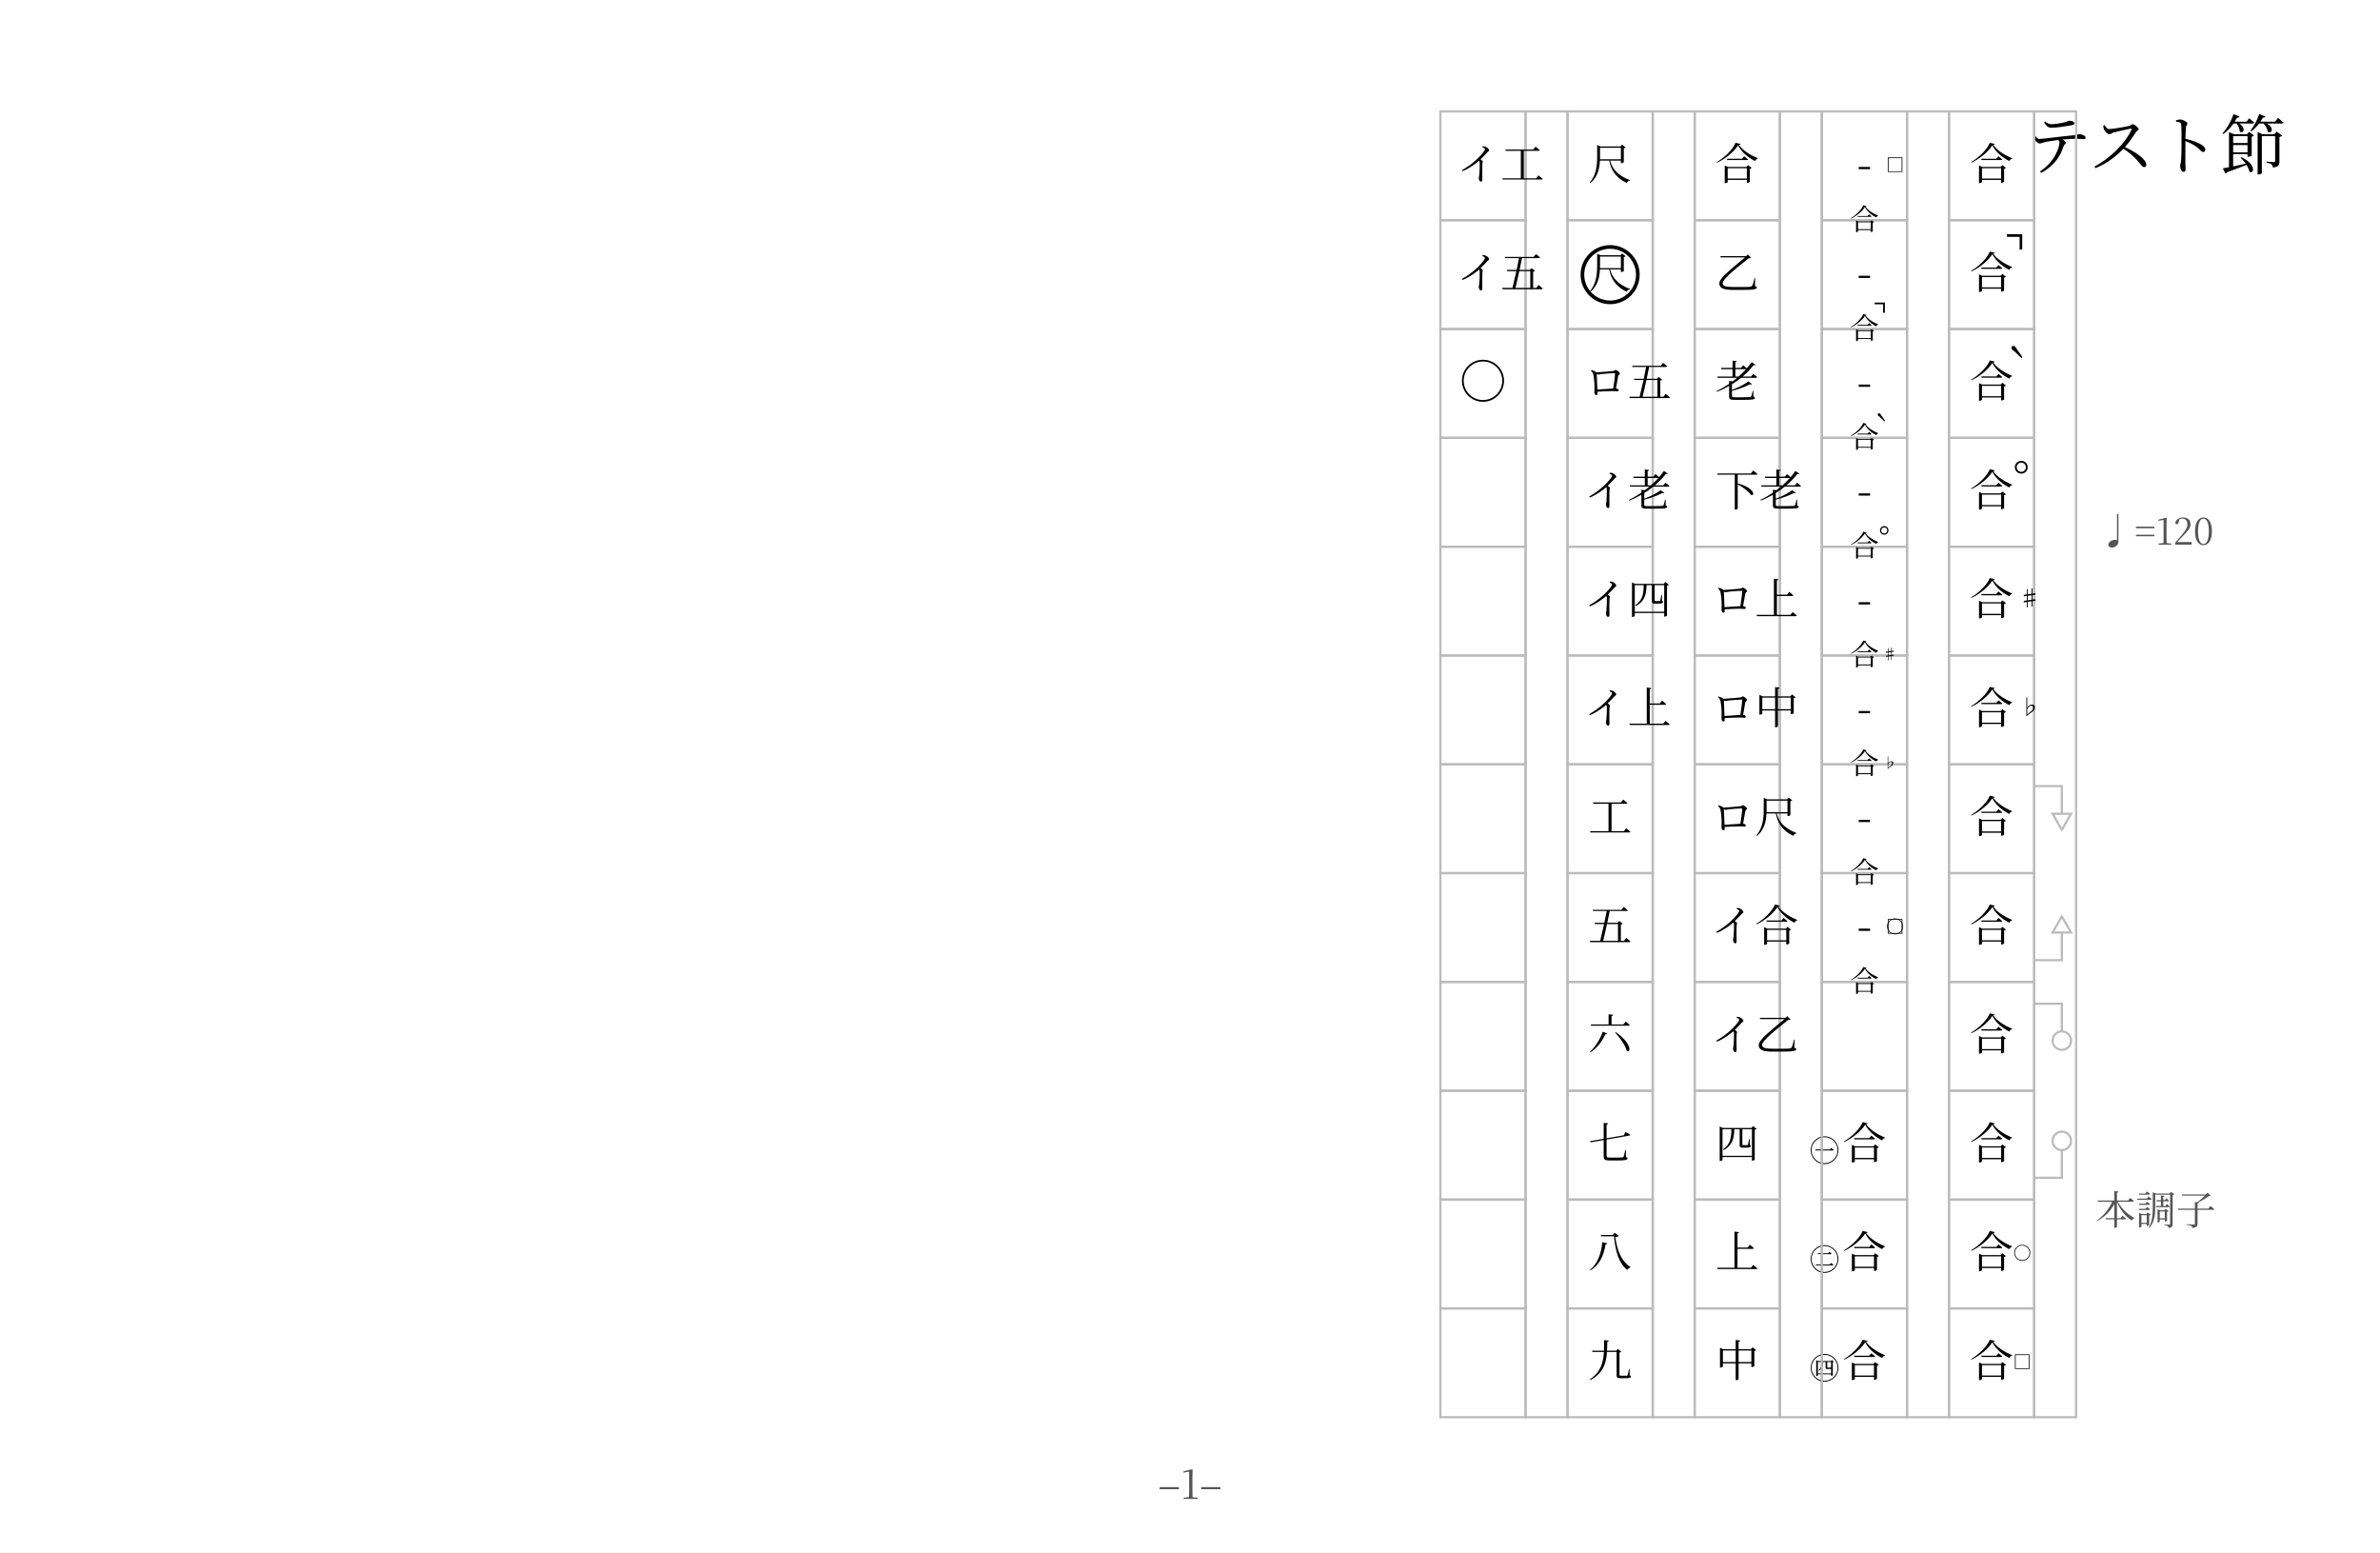
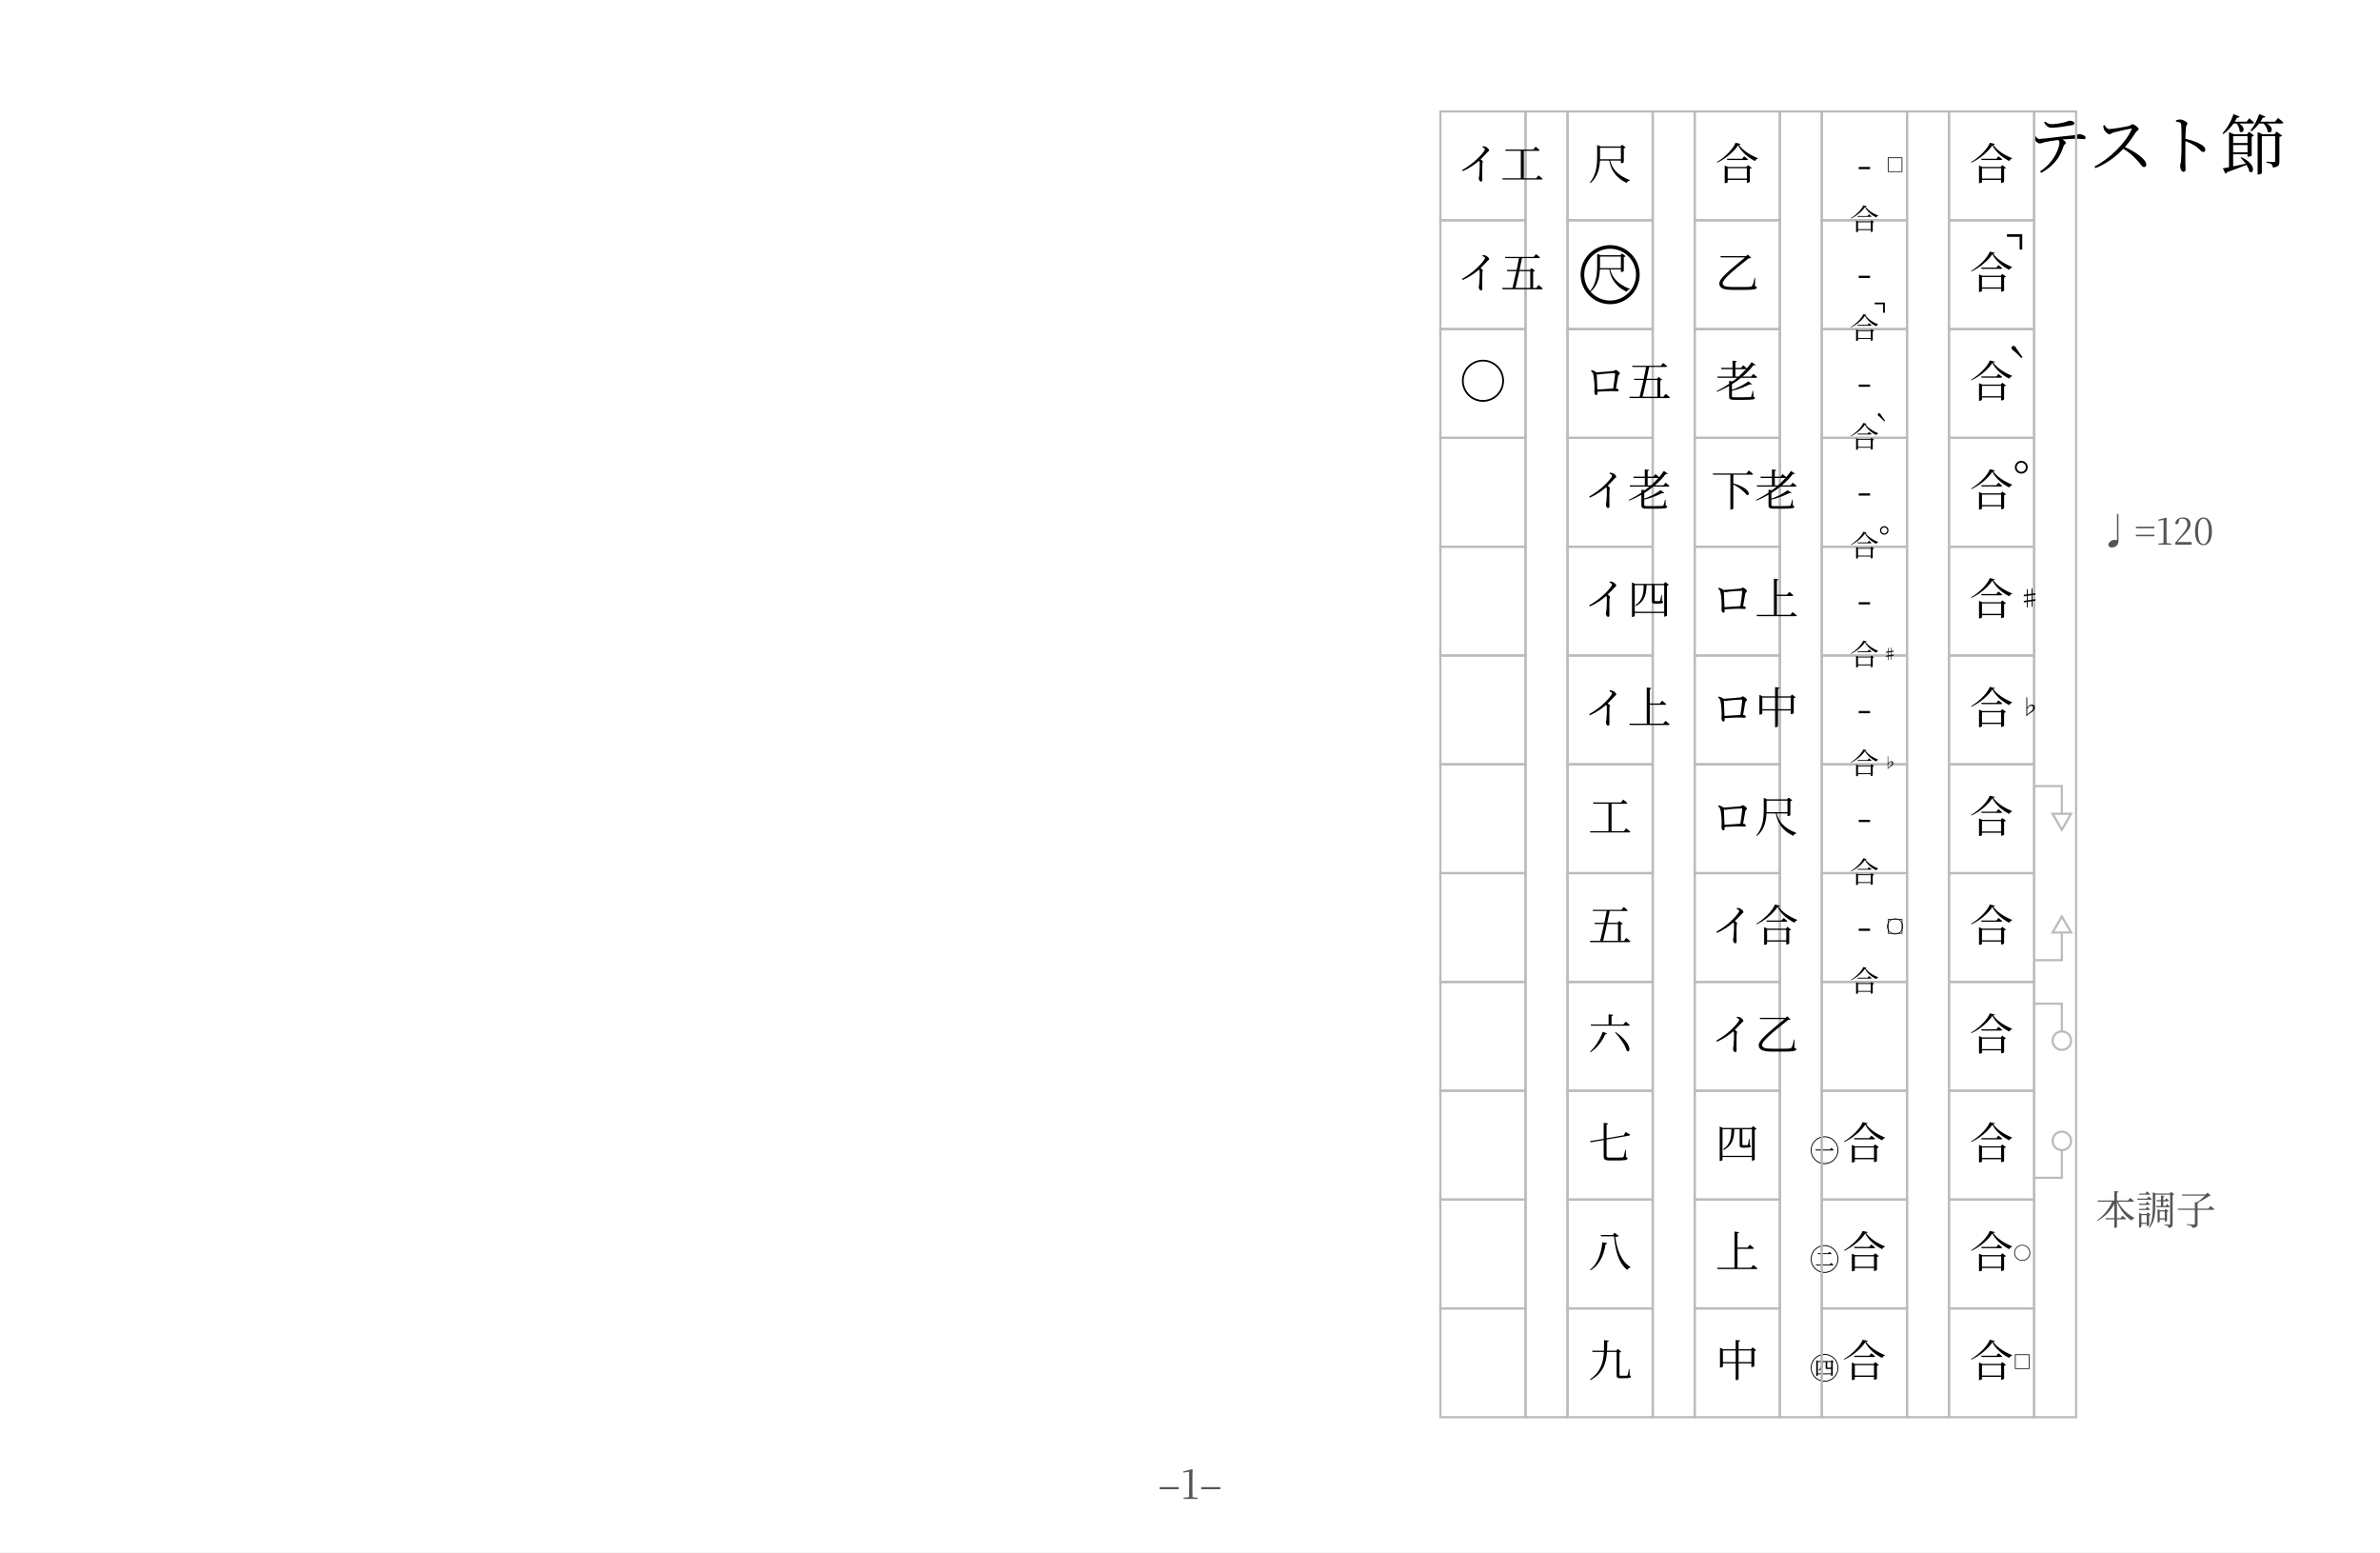
<svg xmlns="http://www.w3.org/2000/svg" width="23cm" height="15cm" viewBox="0 0 651.969 425.197">
  <rect width="100%" height="100%" fill="white" />
  <text x="590.569 590.569 590.569 590.569" y="46.361 68.361 90.361 112.361" text-anchor="middle" font-family="Hiragino Mincho ProN, YuMincho, 'MS PMincho', Noto Serif CJK JP, serif" font-size="18" fill="#000">テスト節</text>
  <text x="590.569" y="149.161" text-anchor="middle" font-family="Hiragino Mincho ProN, YuMincho, 'MS PMincho', Noto Serif CJK JP, serif" font-size="10" fill="#555">♩=120</text>
  <text x="590.569 590.569 590.569" y="335.433 351.433 367.433" text-anchor="middle" font-family="Hiragino Mincho ProN, YuMincho, 'MS PMincho', Noto Serif CJK JP, serif" font-size="11" fill="#555">本調子</text>
  <rect x="533.891" y="30.521" width="23.339" height="29.803" fill="none" stroke="#bbbbbb" stroke-width="0.6" />
  <rect x="533.891" y="60.323" width="23.339" height="29.803" fill="none" stroke="#bbbbbb" stroke-width="0.6" />
  <rect x="533.891" y="90.126" width="23.339" height="29.803" fill="none" stroke="#bbbbbb" stroke-width="0.6" />
  <rect x="533.891" y="119.928" width="23.339" height="29.803" fill="none" stroke="#bbbbbb" stroke-width="0.6" />
  <rect x="533.891" y="149.731" width="23.339" height="29.803" fill="none" stroke="#bbbbbb" stroke-width="0.6" />
  <rect x="533.891" y="179.533" width="23.339" height="29.803" fill="none" stroke="#bbbbbb" stroke-width="0.6" />
  <rect x="533.891" y="209.336" width="23.339" height="29.803" fill="none" stroke="#bbbbbb" stroke-width="0.6" />
  <rect x="533.891" y="239.138" width="23.339" height="29.803" fill="none" stroke="#bbbbbb" stroke-width="0.6" />
  <rect x="533.891" y="268.941" width="23.339" height="29.803" fill="none" stroke="#bbbbbb" stroke-width="0.6" />
  <rect x="533.891" y="298.743" width="23.339" height="29.803" fill="none" stroke="#bbbbbb" stroke-width="0.6" />
  <rect x="533.891" y="328.546" width="23.339" height="29.803" fill="none" stroke="#bbbbbb" stroke-width="0.6" />
  <rect x="533.891" y="358.348" width="23.339" height="29.803" fill="none" stroke="#bbbbbb" stroke-width="0.6" />
  <rect x="557.23" y="30.521" width="11.49" height="357.63" fill="none" stroke="#bbbbbb" stroke-width="0.6" />
  <g class="repeat-arrow" fill="none" stroke="#bbbbbb" stroke-width="0.6">
    <path d="M 557.23 215.296 L 564.813 215.296 L 564.813 222.88" />
    <polygon points="562.285,222.88 567.341,222.88 564.813,227.258" />
  </g>
  <g class="repeat-arrow" fill="none" stroke="#bbbbbb" stroke-width="0.6">
    <path d="M 557.23 262.98 L 564.813 262.98 L 564.813 255.397" />
    <polygon points="562.285,255.397 567.341,255.397 564.813,251.018" />
  </g>
  <g class="vocal-rep" fill="none" stroke="#bbbbbb" stroke-width="0.6">
    <path d="M 557.23 274.901 L 564.813 274.901 L 564.813 282.485" />
    <circle cx="564.813" cy="285.013" r="2.528" />
  </g>
  <g class="vocal-rep" fill="none" stroke="#bbbbbb" stroke-width="0.6">
    <path d="M 557.23 322.585 L 564.813 322.585 L 564.813 315.002" />
    <circle cx="564.813" cy="312.474" r="2.528" />
  </g>
  <text x="545.56" y="49.238" text-anchor="middle" font-family="Hiragino Mincho ProN, YuMincho, 'MS PMincho', Noto Serif CJK JP, serif" font-size="12" fill="black">合</text>
  <text x="545.56" y="79.04" text-anchor="middle" font-family="Hiragino Mincho ProN, YuMincho, 'MS PMincho', Noto Serif CJK JP, serif" font-size="12" fill="black">合</text>
  <text x="551.12" y="73.76" text-anchor="middle" font-family="Hiragino Mincho ProN, YuMincho, 'MS PMincho', Noto Serif CJK JP, serif" font-size="12" fill="black">⌝</text>
  <text x="545.56" y="108.843" text-anchor="middle" font-family="Hiragino Mincho ProN, YuMincho, 'MS PMincho', Noto Serif CJK JP, serif" font-size="12" fill="black">合</text>
  <text x="552.52" y="107.763" text-anchor="middle" font-family="Hiragino Mincho ProN, YuMincho, 'MS PMincho', Noto Serif CJK JP, serif" font-size="15" fill="black">｀</text>
  <text x="545.56" y="138.645" text-anchor="middle" font-family="Hiragino Mincho ProN, YuMincho, 'MS PMincho', Noto Serif CJK JP, serif" font-size="12" fill="black">合</text>
  <text x="559.06" y="138.885" text-anchor="middle" font-family="Hiragino Mincho ProN, YuMincho, 'MS PMincho', Noto Serif CJK JP, serif" font-size="15" fill="black">゜</text>
  <text x="545.56" y="168.448" text-anchor="middle" font-family="Hiragino Mincho ProN, YuMincho, 'MS PMincho', Noto Serif CJK JP, serif" font-size="12" fill="black">合</text>
  <text x="556" y="166.048" text-anchor="middle" font-family="Hiragino Mincho ProN, YuMincho, 'MS PMincho', Noto Serif CJK JP, serif" font-size="6" fill="black">♯</text>
  <text x="545.56" y="198.25" text-anchor="middle" font-family="Hiragino Mincho ProN, YuMincho, 'MS PMincho', Noto Serif CJK JP, serif" font-size="12" fill="black">合</text>
  <text x="556" y="195.85" text-anchor="middle" font-family="Hiragino Mincho ProN, YuMincho, 'MS PMincho', Noto Serif CJK JP, serif" font-size="6" fill="black">♭</text>
  <text x="545.56" y="228.053" text-anchor="middle" font-family="Hiragino Mincho ProN, YuMincho, 'MS PMincho', Noto Serif CJK JP, serif" font-size="12" fill="black">合</text>
  <text x="545.56" y="257.855" text-anchor="middle" font-family="Hiragino Mincho ProN, YuMincho, 'MS PMincho', Noto Serif CJK JP, serif" font-size="12" fill="black">合</text>
  <text x="545.56" y="287.658" text-anchor="middle" font-family="Hiragino Mincho ProN, YuMincho, 'MS PMincho', Noto Serif CJK JP, serif" font-size="12" fill="black">合</text>
  <text x="545.56" y="317.461" text-anchor="middle" font-family="Hiragino Mincho ProN, YuMincho, 'MS PMincho', Noto Serif CJK JP, serif" font-size="12" fill="black">合</text>
  <text x="545.56" y="347.263" text-anchor="middle" font-family="Hiragino Mincho ProN, YuMincho, 'MS PMincho', Noto Serif CJK JP, serif" font-size="12" fill="black">合</text>
  <text x="545.56" y="377.066" text-anchor="middle" font-family="Hiragino Mincho ProN, YuMincho, 'MS PMincho', Noto Serif CJK JP, serif" font-size="12" fill="black">合</text>
  <text x="553.962" y="345.037" text-anchor="middle" font-family="Hiragino Mincho ProN, YuMincho, 'MS PMincho', Noto Serif CJK JP, serif" font-size="5" fill="black">○</text>
  <text x="553.962" y="374.84" text-anchor="middle" font-family="Hiragino Mincho ProN, YuMincho, 'MS PMincho', Noto Serif CJK JP, serif" font-size="5" fill="black">□</text>
  <rect x="499.061" y="30.521" width="23.339" height="29.803" fill="none" stroke="#bbbbbb" stroke-width="0.6" />
  <rect x="499.061" y="60.323" width="23.339" height="29.803" fill="none" stroke="#bbbbbb" stroke-width="0.6" />
  <rect x="499.061" y="90.126" width="23.339" height="29.803" fill="none" stroke="#bbbbbb" stroke-width="0.6" />
  <rect x="499.061" y="119.928" width="23.339" height="29.803" fill="none" stroke="#bbbbbb" stroke-width="0.6" />
  <rect x="499.061" y="149.731" width="23.339" height="29.803" fill="none" stroke="#bbbbbb" stroke-width="0.6" />
  <rect x="499.061" y="179.533" width="23.339" height="29.803" fill="none" stroke="#bbbbbb" stroke-width="0.6" />
  <rect x="499.061" y="209.336" width="23.339" height="29.803" fill="none" stroke="#bbbbbb" stroke-width="0.6" />
  <rect x="499.061" y="239.138" width="23.339" height="29.803" fill="none" stroke="#bbbbbb" stroke-width="0.6" />
  <rect x="499.061" y="268.941" width="23.339" height="29.803" fill="none" stroke="#bbbbbb" stroke-width="0.6" />
  <rect x="499.061" y="298.743" width="23.339" height="29.803" fill="none" stroke="#bbbbbb" stroke-width="0.6" />
  <rect x="499.061" y="328.546" width="23.339" height="29.803" fill="none" stroke="#bbbbbb" stroke-width="0.6" />
  <rect x="499.061" y="358.348" width="23.339" height="29.803" fill="none" stroke="#bbbbbb" stroke-width="0.6" />
  <rect x="522.4" y="30.521" width="11.49" height="357.63" fill="none" stroke="#bbbbbb" stroke-width="0.6" />
  <text x="510.731" y="49.238" text-anchor="middle" font-family="Hiragino Mincho ProN, YuMincho, 'MS PMincho', Noto Serif CJK JP, serif" font-size="12" fill="black">-</text>
  <text x="510.731" y="62.99" text-anchor="middle" font-family="Hiragino Mincho ProN, YuMincho, 'MS PMincho', Noto Serif CJK JP, serif" font-size="8" fill="black">合</text>
  <text x="510.731" y="79.04" text-anchor="middle" font-family="Hiragino Mincho ProN, YuMincho, 'MS PMincho', Noto Serif CJK JP, serif" font-size="12" fill="black">-</text>
  <text x="510.731" y="92.792" text-anchor="middle" font-family="Hiragino Mincho ProN, YuMincho, 'MS PMincho', Noto Serif CJK JP, serif" font-size="8" fill="black">合</text>
  <text x="514.437" y="89.272" text-anchor="middle" font-family="Hiragino Mincho ProN, YuMincho, 'MS PMincho', Noto Serif CJK JP, serif" font-size="8" fill="black">⌝</text>
  <text x="510.731" y="108.843" text-anchor="middle" font-family="Hiragino Mincho ProN, YuMincho, 'MS PMincho', Noto Serif CJK JP, serif" font-size="12" fill="black">-</text>
  <text x="510.731" y="122.595" text-anchor="middle" font-family="Hiragino Mincho ProN, YuMincho, 'MS PMincho', Noto Serif CJK JP, serif" font-size="8" fill="black">合</text>
  <text x="515.371" y="121.875" text-anchor="middle" font-family="Hiragino Mincho ProN, YuMincho, 'MS PMincho', Noto Serif CJK JP, serif" font-size="10" fill="black">｀</text>
  <text x="510.731" y="138.645" text-anchor="middle" font-family="Hiragino Mincho ProN, YuMincho, 'MS PMincho', Noto Serif CJK JP, serif" font-size="12" fill="black">-</text>
  <text x="510.731" y="152.397" text-anchor="middle" font-family="Hiragino Mincho ProN, YuMincho, 'MS PMincho', Noto Serif CJK JP, serif" font-size="8" fill="black">合</text>
  <text x="519.731" y="152.557" text-anchor="middle" font-family="Hiragino Mincho ProN, YuMincho, 'MS PMincho', Noto Serif CJK JP, serif" font-size="10" fill="black">゜</text>
  <text x="510.731" y="168.448" text-anchor="middle" font-family="Hiragino Mincho ProN, YuMincho, 'MS PMincho', Noto Serif CJK JP, serif" font-size="12" fill="black">-</text>
  <text x="510.731" y="182.2" text-anchor="middle" font-family="Hiragino Mincho ProN, YuMincho, 'MS PMincho', Noto Serif CJK JP, serif" font-size="8" fill="black">合</text>
  <text x="517.691" y="180.6" text-anchor="middle" font-family="Hiragino Mincho ProN, YuMincho, 'MS PMincho', Noto Serif CJK JP, serif" font-size="4" fill="black">♯</text>
  <text x="510.731" y="198.25" text-anchor="middle" font-family="Hiragino Mincho ProN, YuMincho, 'MS PMincho', Noto Serif CJK JP, serif" font-size="12" fill="black">-</text>
  <text x="510.731" y="212.002" text-anchor="middle" font-family="Hiragino Mincho ProN, YuMincho, 'MS PMincho', Noto Serif CJK JP, serif" font-size="8" fill="black">合</text>
  <text x="517.691" y="210.402" text-anchor="middle" font-family="Hiragino Mincho ProN, YuMincho, 'MS PMincho', Noto Serif CJK JP, serif" font-size="4" fill="black">♭</text>
  <text x="510.731" y="228.053" text-anchor="middle" font-family="Hiragino Mincho ProN, YuMincho, 'MS PMincho', Noto Serif CJK JP, serif" font-size="12" fill="black">-</text>
  <text x="510.731" y="241.805" text-anchor="middle" font-family="Hiragino Mincho ProN, YuMincho, 'MS PMincho', Noto Serif CJK JP, serif" font-size="8" fill="black">合</text>
  <text x="510.731" y="257.855" text-anchor="middle" font-family="Hiragino Mincho ProN, YuMincho, 'MS PMincho', Noto Serif CJK JP, serif" font-size="12" fill="black">-</text>
  <text x="510.731" y="271.607" text-anchor="middle" font-family="Hiragino Mincho ProN, YuMincho, 'MS PMincho', Noto Serif CJK JP, serif" font-size="8" fill="black">合</text>
  <text x="510.731" y="317.461" text-anchor="middle" font-family="Hiragino Mincho ProN, YuMincho, 'MS PMincho', Noto Serif CJK JP, serif" font-size="12" fill="black">合</text>
  <text x="499.811" y="318.061" text-anchor="middle" font-family="Hiragino Mincho ProN, YuMincho, 'MS PMincho', Noto Serif CJK JP, serif" font-size="8" fill="black">㊀</text>
  <text x="510.731" y="347.263" text-anchor="middle" font-family="Hiragino Mincho ProN, YuMincho, 'MS PMincho', Noto Serif CJK JP, serif" font-size="12" fill="black">合</text>
  <text x="499.811" y="347.863" text-anchor="middle" font-family="Hiragino Mincho ProN, YuMincho, 'MS PMincho', Noto Serif CJK JP, serif" font-size="8" fill="black">㊁</text>
  <text x="510.731" y="377.066" text-anchor="middle" font-family="Hiragino Mincho ProN, YuMincho, 'MS PMincho', Noto Serif CJK JP, serif" font-size="12" fill="black">合</text>
  <text x="499.811" y="377.666" text-anchor="middle" font-family="Hiragino Mincho ProN, YuMincho, 'MS PMincho', Noto Serif CJK JP, serif" font-size="8" fill="black">㊃</text>
  <text x="519.133" y="47.012" text-anchor="middle" font-family="Hiragino Mincho ProN, YuMincho, 'MS PMincho', Noto Serif CJK JP, serif" font-size="5" fill="black">□</text>
  <text x="519.133" y="255.629" text-anchor="middle" font-family="Hiragino Mincho ProN, YuMincho, 'MS PMincho', Noto Serif CJK JP, serif" font-size="5" fill="black">○</text>
  <text x="519.133" y="255.629" text-anchor="middle" font-family="Hiragino Mincho ProN, YuMincho, 'MS PMincho', Noto Serif CJK JP, serif" font-size="5" fill="black">□</text>
  <rect x="464.232" y="30.521" width="23.339" height="29.803" fill="none" stroke="#bbbbbb" stroke-width="0.6" />
  <rect x="464.232" y="60.323" width="23.339" height="29.803" fill="none" stroke="#bbbbbb" stroke-width="0.6" />
  <rect x="464.232" y="90.126" width="23.339" height="29.803" fill="none" stroke="#bbbbbb" stroke-width="0.6" />
  <rect x="464.232" y="119.928" width="23.339" height="29.803" fill="none" stroke="#bbbbbb" stroke-width="0.6" />
  <rect x="464.232" y="149.731" width="23.339" height="29.803" fill="none" stroke="#bbbbbb" stroke-width="0.6" />
  <rect x="464.232" y="179.533" width="23.339" height="29.803" fill="none" stroke="#bbbbbb" stroke-width="0.6" />
  <rect x="464.232" y="209.336" width="23.339" height="29.803" fill="none" stroke="#bbbbbb" stroke-width="0.6" />
  <rect x="464.232" y="239.138" width="23.339" height="29.803" fill="none" stroke="#bbbbbb" stroke-width="0.6" />
  <rect x="464.232" y="268.941" width="23.339" height="29.803" fill="none" stroke="#bbbbbb" stroke-width="0.6" />
  <rect x="464.232" y="298.743" width="23.339" height="29.803" fill="none" stroke="#bbbbbb" stroke-width="0.6" />
  <rect x="464.232" y="328.546" width="23.339" height="29.803" fill="none" stroke="#bbbbbb" stroke-width="0.6" />
  <rect x="464.232" y="358.348" width="23.339" height="29.803" fill="none" stroke="#bbbbbb" stroke-width="0.6" />
  <rect x="487.571" y="30.521" width="11.49" height="357.63" fill="none" stroke="#bbbbbb" stroke-width="0.6" />
  <text x="475.901" y="49.238" text-anchor="middle" font-family="Hiragino Mincho ProN, YuMincho, 'MS PMincho', Noto Serif CJK JP, serif" font-size="12" fill="black">合</text>
  <text x="475.901" y="79.04" text-anchor="middle" font-family="Hiragino Mincho ProN, YuMincho, 'MS PMincho', Noto Serif CJK JP, serif" font-size="12" fill="black">乙</text>
  <text x="475.901" y="108.843" text-anchor="middle" font-family="Hiragino Mincho ProN, YuMincho, 'MS PMincho', Noto Serif CJK JP, serif" font-size="12" fill="black">老</text>
-   <text x="469.901" y="138.645" font-family="Hiragino Mincho ProN, YuMincho, 'MS PMincho', Noto Serif CJK JP, serif" font-size="12" fill="black" textLength="12.0" lengthAdjust="spacingAndGlyphs">下老</text>
+   <text x="468.701" y="138.645" font-family="Hiragino Mincho ProN, YuMincho, 'MS PMincho', Noto Serif CJK JP, serif" font-size="12" fill="black" textLength="14.4" lengthAdjust="spacingAndGlyphs">下老</text>
  <text x="468.701" y="168.448" font-family="Hiragino Mincho ProN, YuMincho, 'MS PMincho', Noto Serif CJK JP, serif" font-size="12" fill="black" textLength="14.4" lengthAdjust="spacingAndGlyphs">ロ上</text>
  <text x="468.701" y="198.25" font-family="Hiragino Mincho ProN, YuMincho, 'MS PMincho', Noto Serif CJK JP, serif" font-size="12" fill="black" textLength="14.4" lengthAdjust="spacingAndGlyphs">ロ中</text>
  <text x="468.701" y="228.053" font-family="Hiragino Mincho ProN, YuMincho, 'MS PMincho', Noto Serif CJK JP, serif" font-size="12" fill="black" textLength="14.4" lengthAdjust="spacingAndGlyphs">ロ尺</text>
  <text x="468.701" y="257.855" font-family="Hiragino Mincho ProN, YuMincho, 'MS PMincho', Noto Serif CJK JP, serif" font-size="12" fill="black" textLength="14.4" lengthAdjust="spacingAndGlyphs">イ合</text>
  <text x="468.701" y="287.658" font-family="Hiragino Mincho ProN, YuMincho, 'MS PMincho', Noto Serif CJK JP, serif" font-size="12" fill="black" textLength="14.4" lengthAdjust="spacingAndGlyphs">イ乙</text>
  <text x="475.901" y="317.461" text-anchor="middle" font-family="Hiragino Mincho ProN, YuMincho, 'MS PMincho', Noto Serif CJK JP, serif" font-size="12" fill="black">四</text>
  <text x="475.901" y="347.263" text-anchor="middle" font-family="Hiragino Mincho ProN, YuMincho, 'MS PMincho', Noto Serif CJK JP, serif" font-size="12" fill="black">上</text>
  <text x="475.901" y="377.066" text-anchor="middle" font-family="Hiragino Mincho ProN, YuMincho, 'MS PMincho', Noto Serif CJK JP, serif" font-size="12" fill="black">中</text>
  <rect x="429.402" y="30.521" width="23.339" height="29.803" fill="none" stroke="#bbbbbb" stroke-width="0.6" />
  <rect x="429.402" y="60.323" width="23.339" height="29.803" fill="none" stroke="#bbbbbb" stroke-width="0.6" />
  <rect x="429.402" y="90.126" width="23.339" height="29.803" fill="none" stroke="#bbbbbb" stroke-width="0.6" />
  <rect x="429.402" y="119.928" width="23.339" height="29.803" fill="none" stroke="#bbbbbb" stroke-width="0.6" />
  <rect x="429.402" y="149.731" width="23.339" height="29.803" fill="none" stroke="#bbbbbb" stroke-width="0.6" />
  <rect x="429.402" y="179.533" width="23.339" height="29.803" fill="none" stroke="#bbbbbb" stroke-width="0.6" />
  <rect x="429.402" y="209.336" width="23.339" height="29.803" fill="none" stroke="#bbbbbb" stroke-width="0.6" />
  <rect x="429.402" y="239.138" width="23.339" height="29.803" fill="none" stroke="#bbbbbb" stroke-width="0.6" />
  <rect x="429.402" y="268.941" width="23.339" height="29.803" fill="none" stroke="#bbbbbb" stroke-width="0.6" />
  <rect x="429.402" y="298.743" width="23.339" height="29.803" fill="none" stroke="#bbbbbb" stroke-width="0.6" />
  <rect x="429.402" y="328.546" width="23.339" height="29.803" fill="none" stroke="#bbbbbb" stroke-width="0.6" />
  <rect x="429.402" y="358.348" width="23.339" height="29.803" fill="none" stroke="#bbbbbb" stroke-width="0.6" />
  <rect x="452.741" y="30.521" width="11.49" height="357.63" fill="none" stroke="#bbbbbb" stroke-width="0.6" />
  <text x="441.072" y="49.238" text-anchor="middle" font-family="Hiragino Mincho ProN, YuMincho, 'MS PMincho', Noto Serif CJK JP, serif" font-size="12" fill="black">尺</text>
  <circle cx="441.072" cy="75.224" r="7.59" fill="none" stroke="black" stroke-width="1" />
  <text x="441.072" y="79.04" text-anchor="middle" font-family="Hiragino Mincho ProN, YuMincho, 'MS PMincho', Noto Serif CJK JP, serif" font-size="12" fill="black">尺</text>
  <text x="433.872" y="108.843" font-family="Hiragino Mincho ProN, YuMincho, 'MS PMincho', Noto Serif CJK JP, serif" font-size="12" fill="black" textLength="14.4" lengthAdjust="spacingAndGlyphs">ロ五</text>
  <text x="433.872" y="138.645" font-family="Hiragino Mincho ProN, YuMincho, 'MS PMincho', Noto Serif CJK JP, serif" font-size="12" fill="black" textLength="14.4" lengthAdjust="spacingAndGlyphs">イ老</text>
  <text x="433.872" y="168.448" font-family="Hiragino Mincho ProN, YuMincho, 'MS PMincho', Noto Serif CJK JP, serif" font-size="12" fill="black" textLength="14.4" lengthAdjust="spacingAndGlyphs">イ四</text>
  <text x="433.872" y="198.25" font-family="Hiragino Mincho ProN, YuMincho, 'MS PMincho', Noto Serif CJK JP, serif" font-size="12" fill="black" textLength="14.4" lengthAdjust="spacingAndGlyphs">イ上</text>
  <text x="441.072" y="228.053" text-anchor="middle" font-family="Hiragino Mincho ProN, YuMincho, 'MS PMincho', Noto Serif CJK JP, serif" font-size="12" fill="black">工</text>
  <text x="441.072" y="257.855" text-anchor="middle" font-family="Hiragino Mincho ProN, YuMincho, 'MS PMincho', Noto Serif CJK JP, serif" font-size="12" fill="black">五</text>
  <text x="441.072" y="287.658" text-anchor="middle" font-family="Hiragino Mincho ProN, YuMincho, 'MS PMincho', Noto Serif CJK JP, serif" font-size="12" fill="black">六</text>
  <text x="441.072" y="317.461" text-anchor="middle" font-family="Hiragino Mincho ProN, YuMincho, 'MS PMincho', Noto Serif CJK JP, serif" font-size="12" fill="black">七</text>
  <text x="441.072" y="347.263" text-anchor="middle" font-family="Hiragino Mincho ProN, YuMincho, 'MS PMincho', Noto Serif CJK JP, serif" font-size="12" fill="black">八</text>
  <text x="441.072" y="377.066" text-anchor="middle" font-family="Hiragino Mincho ProN, YuMincho, 'MS PMincho', Noto Serif CJK JP, serif" font-size="12" fill="black">九</text>
  <rect x="394.573" y="30.521" width="23.339" height="29.803" fill="none" stroke="#bbbbbb" stroke-width="0.6" />
  <rect x="394.573" y="60.323" width="23.339" height="29.803" fill="none" stroke="#bbbbbb" stroke-width="0.6" />
  <rect x="394.573" y="90.126" width="23.339" height="29.803" fill="none" stroke="#bbbbbb" stroke-width="0.6" />
  <rect x="394.573" y="119.928" width="23.339" height="29.803" fill="none" stroke="#bbbbbb" stroke-width="0.6" />
  <rect x="394.573" y="149.731" width="23.339" height="29.803" fill="none" stroke="#bbbbbb" stroke-width="0.6" />
  <rect x="394.573" y="179.533" width="23.339" height="29.803" fill="none" stroke="#bbbbbb" stroke-width="0.6" />
  <rect x="394.573" y="209.336" width="23.339" height="29.803" fill="none" stroke="#bbbbbb" stroke-width="0.6" />
  <rect x="394.573" y="239.138" width="23.339" height="29.803" fill="none" stroke="#bbbbbb" stroke-width="0.6" />
  <rect x="394.573" y="268.941" width="23.339" height="29.803" fill="none" stroke="#bbbbbb" stroke-width="0.6" />
  <rect x="394.573" y="298.743" width="23.339" height="29.803" fill="none" stroke="#bbbbbb" stroke-width="0.6" />
  <rect x="394.573" y="328.546" width="23.339" height="29.803" fill="none" stroke="#bbbbbb" stroke-width="0.6" />
  <rect x="394.573" y="358.348" width="23.339" height="29.803" fill="none" stroke="#bbbbbb" stroke-width="0.6" />
  <rect x="417.912" y="30.521" width="11.49" height="357.63" fill="none" stroke="#bbbbbb" stroke-width="0.6" />
  <text x="399.042" y="49.238" font-family="Hiragino Mincho ProN, YuMincho, 'MS PMincho', Noto Serif CJK JP, serif" font-size="12" fill="black" textLength="14.4" lengthAdjust="spacingAndGlyphs">イ工</text>
  <text x="399.042" y="79.04" font-family="Hiragino Mincho ProN, YuMincho, 'MS PMincho', Noto Serif CJK JP, serif" font-size="12" fill="black" textLength="14.4" lengthAdjust="spacingAndGlyphs">イ五</text>
  <text x="406.242" y="108.843" text-anchor="middle" font-family="Hiragino Mincho ProN, YuMincho, 'MS PMincho', Noto Serif CJK JP, serif" font-size="12" fill="black">◯</text>
  <text x="325.985" y="410.52" text-anchor="middle" font-family="Hiragino Mincho ProN, YuMincho, 'MS PMincho', Noto Serif CJK JP, serif" font-size="11" fill="#555">–1–</text>
</svg>
